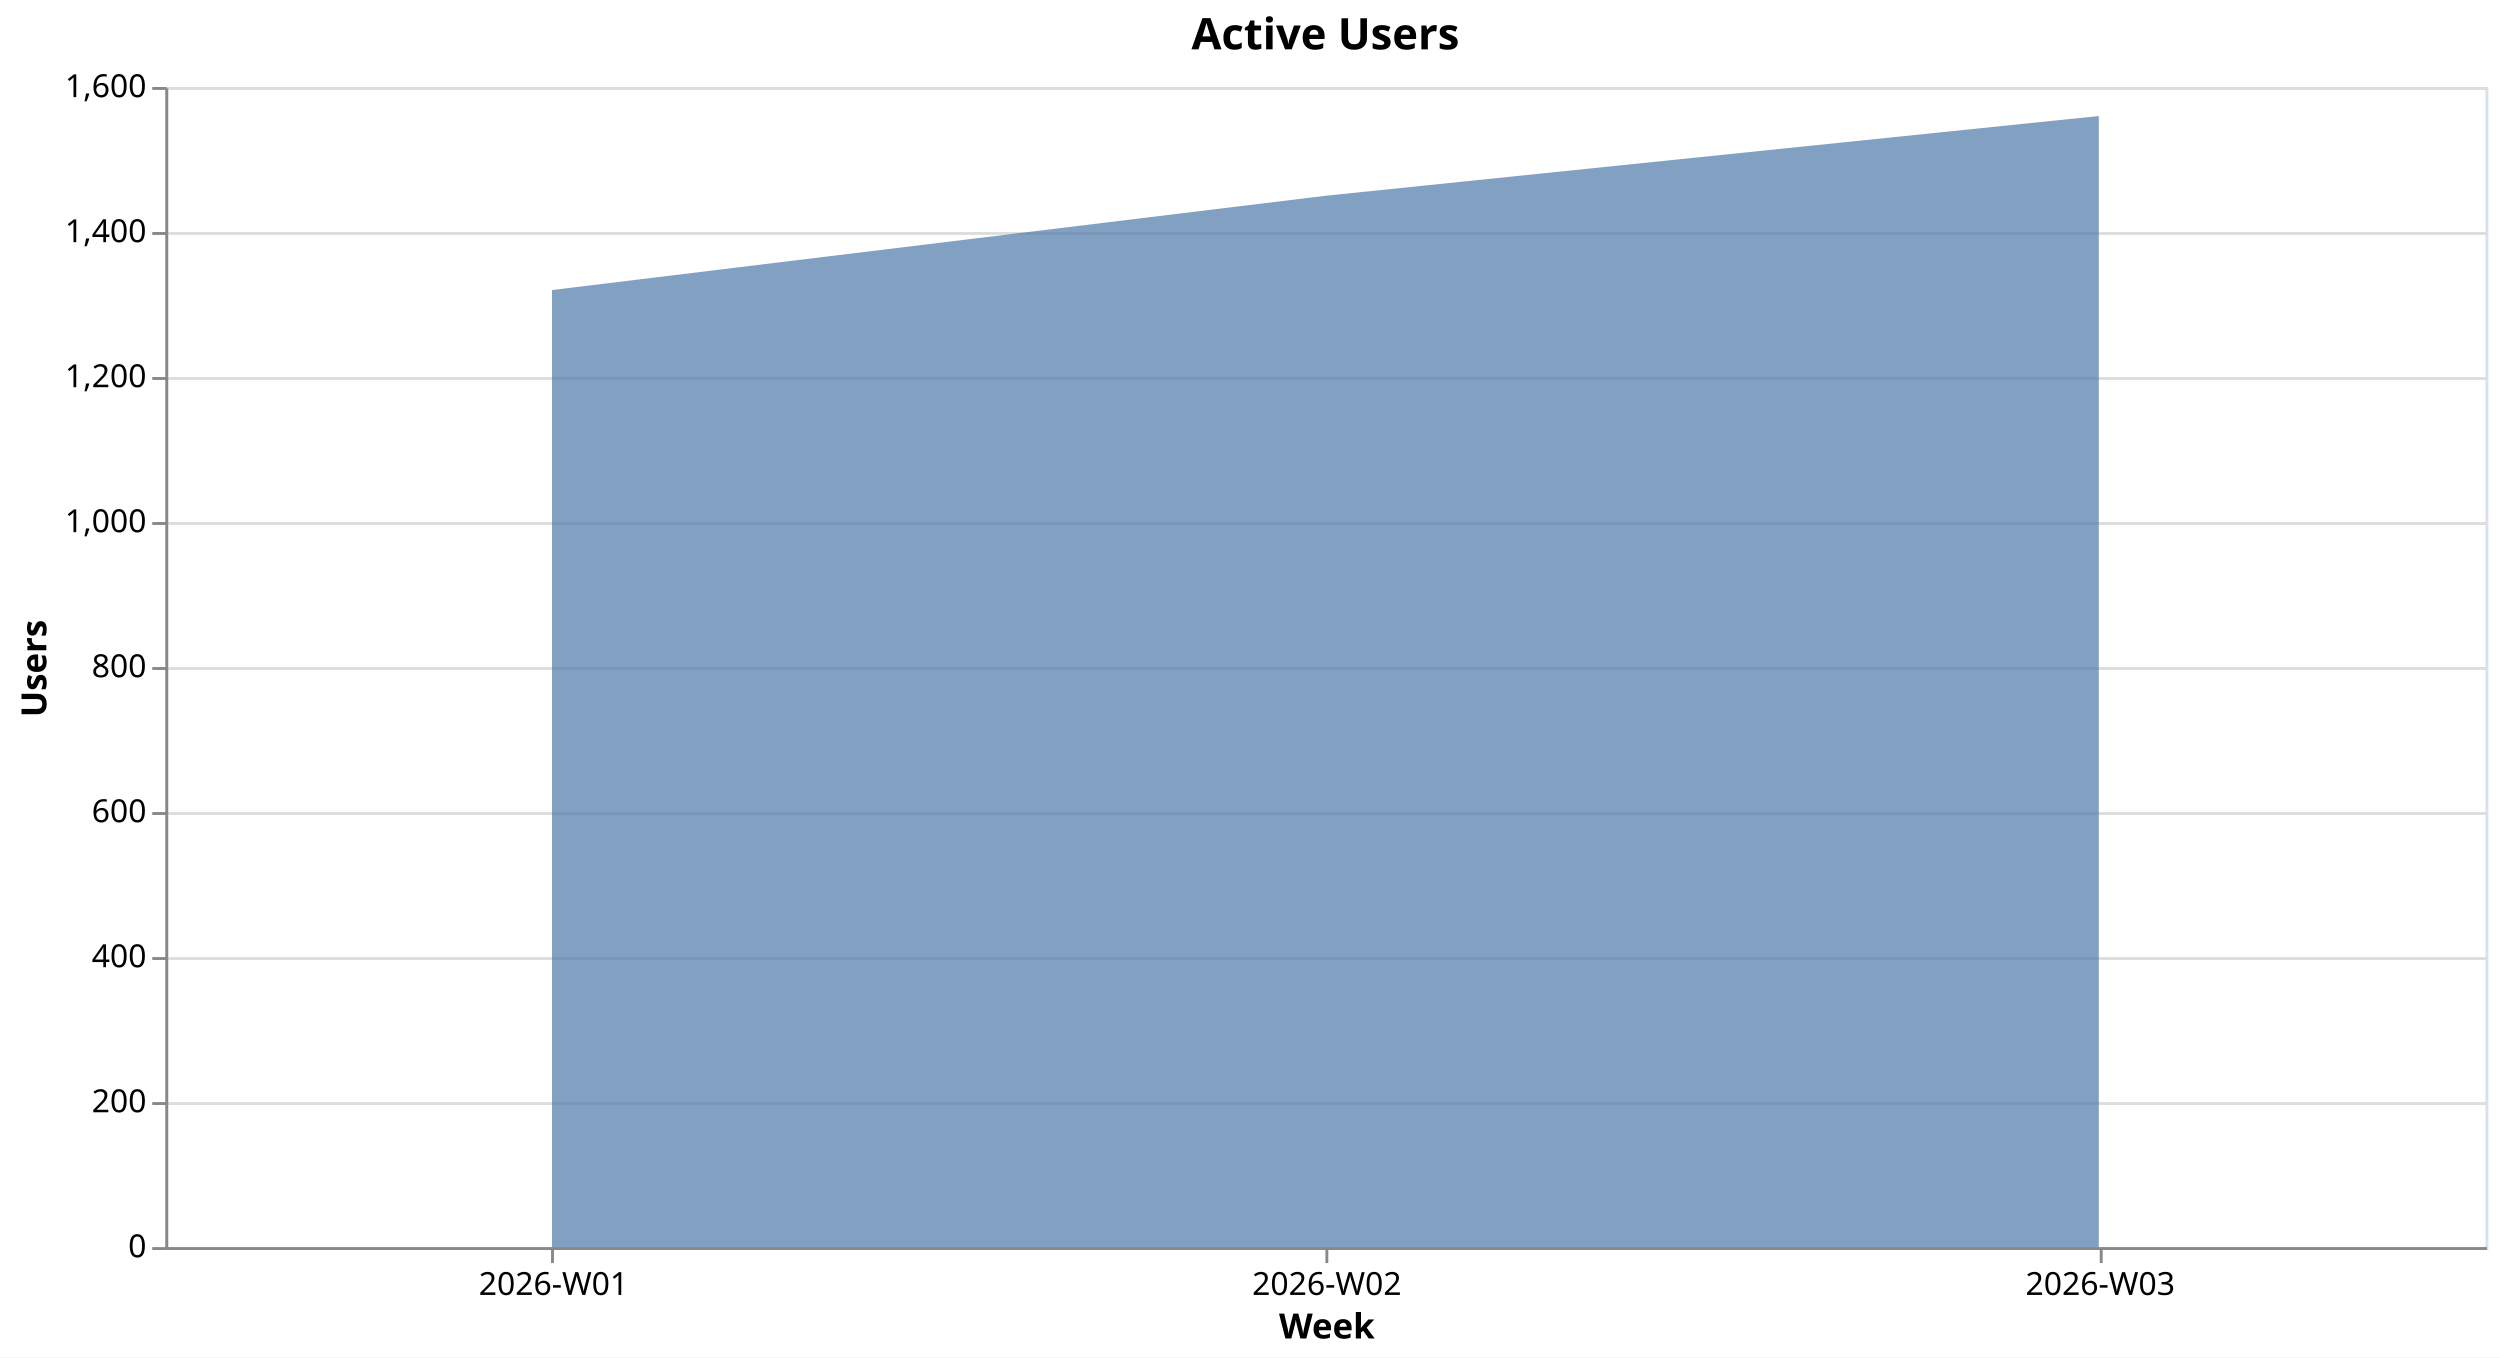
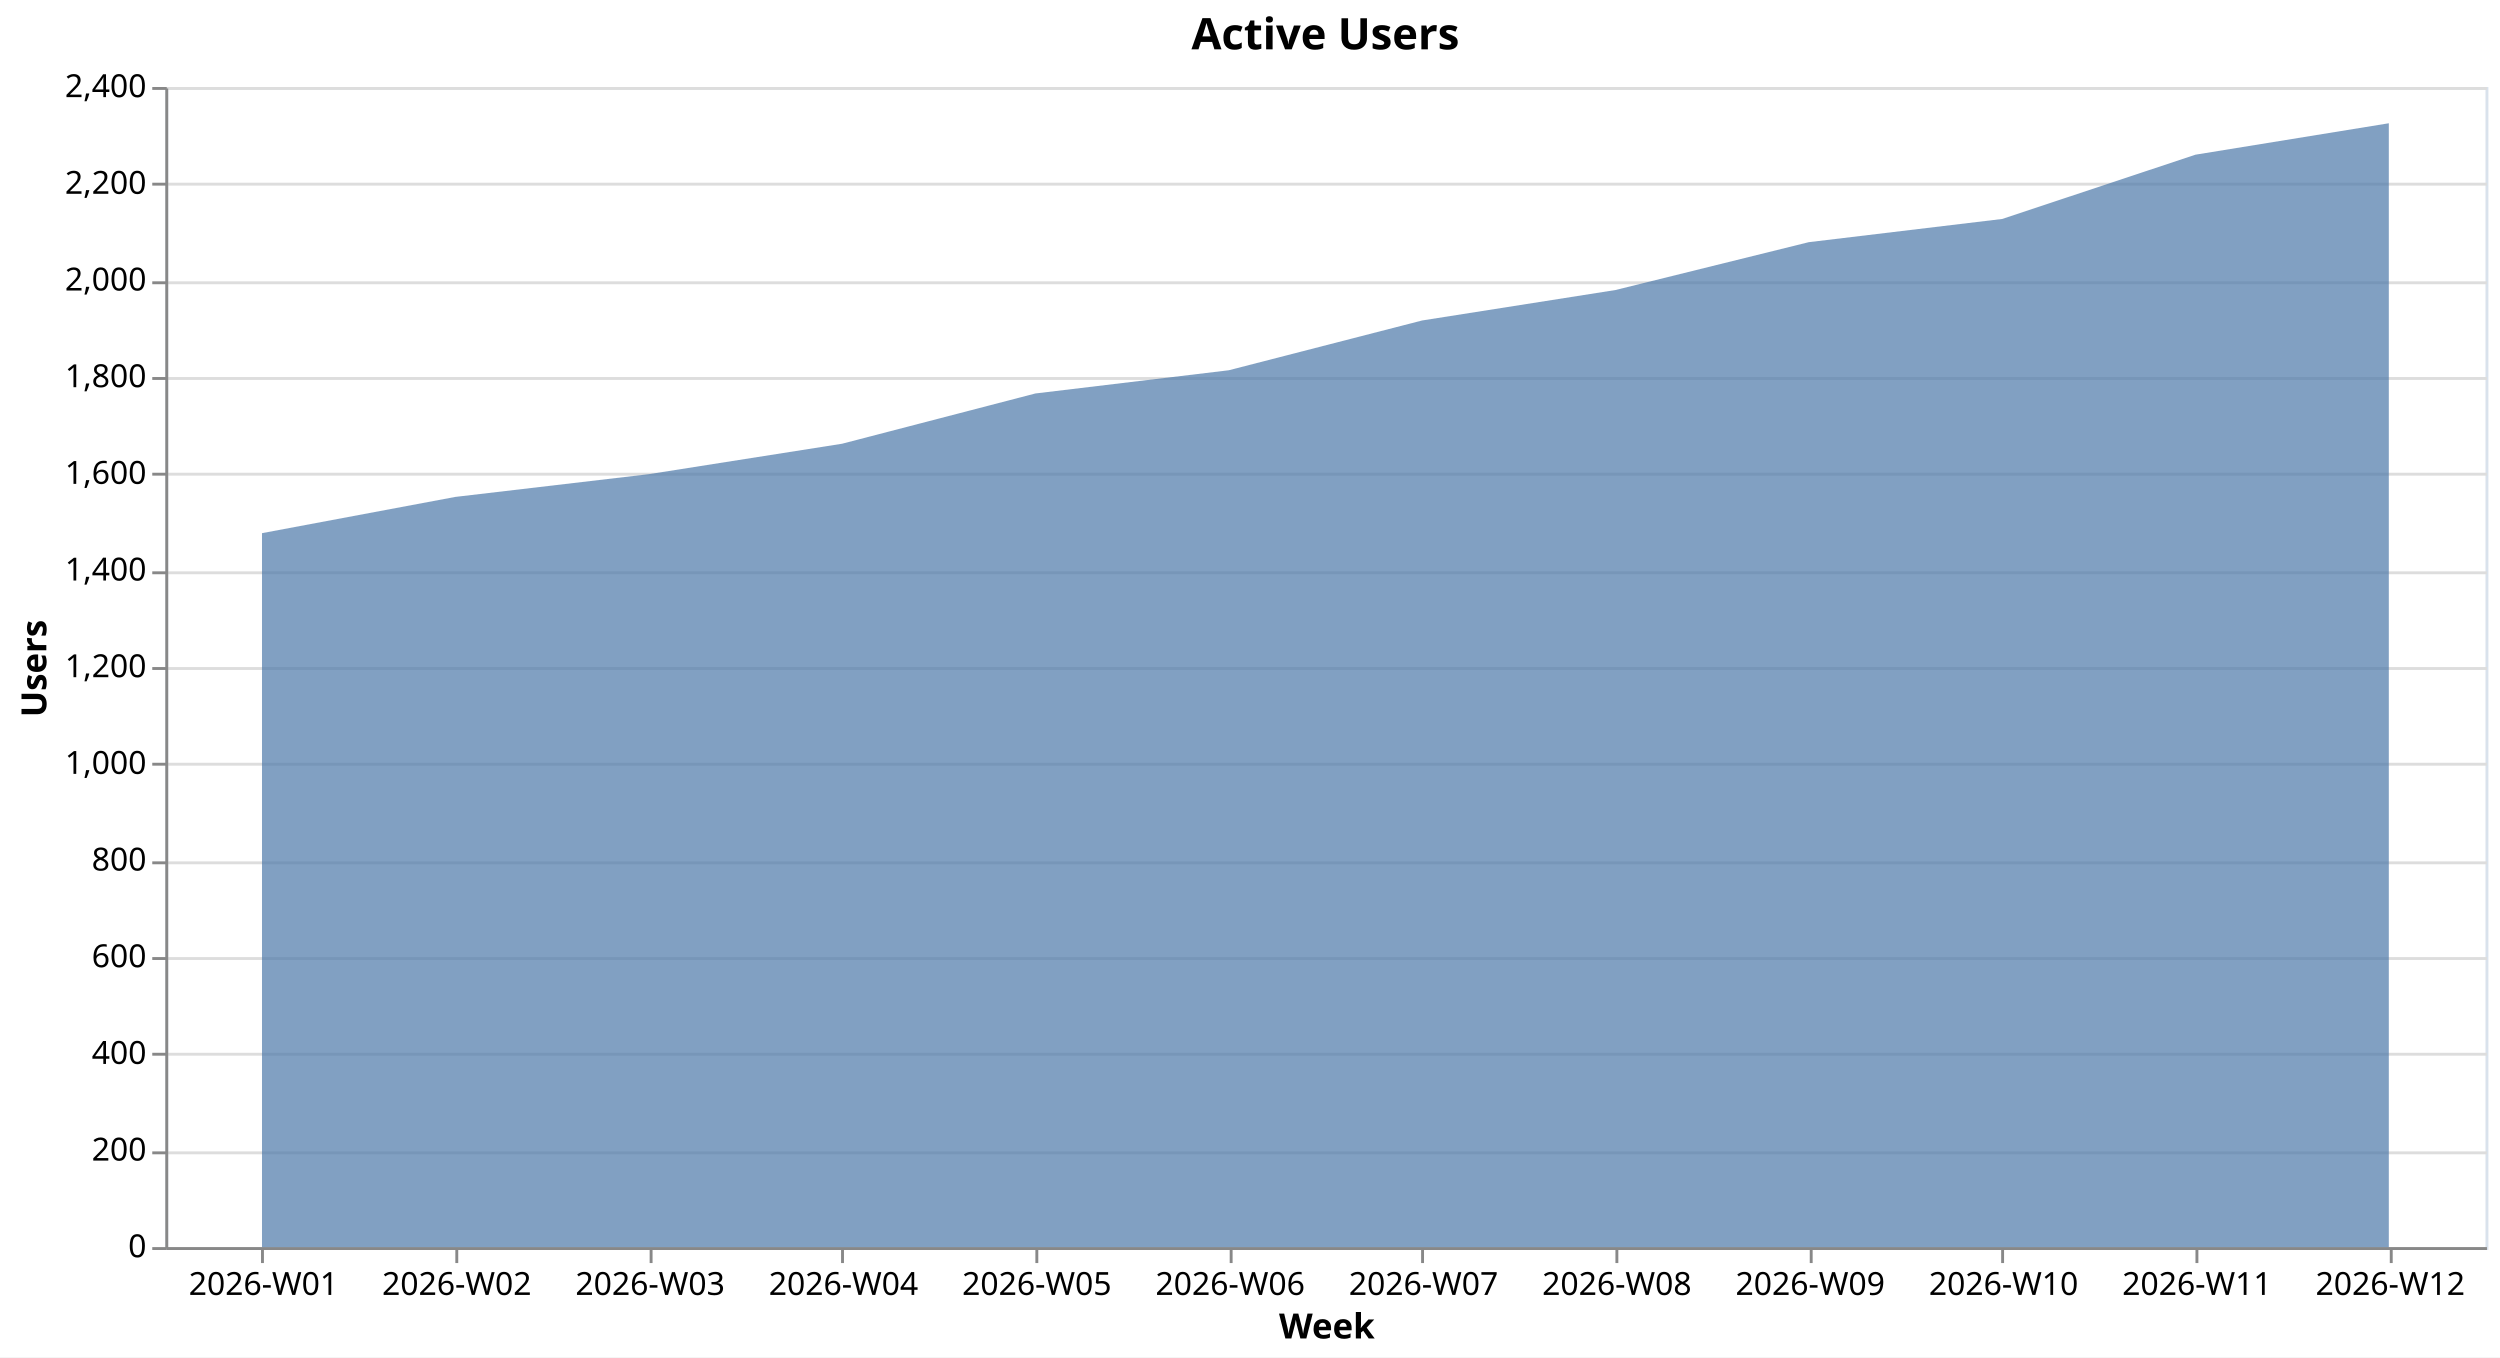
<svg xmlns="http://www.w3.org/2000/svg" version="1.1" class="marks" width="862" height="468" viewBox="0 0 862 468">
  <style>@font-face{font-family:'Hanken Grotesk';src:url('../assets/fonts/HankenGrotesk-Regular.ttf') format('truetype');font-weight:400;font-style:normal;}@font-face{font-family:'Hanken Grotesk';src:url('../assets/fonts/HankenGrotesk-Medium.ttf') format('truetype');font-weight:500;font-style:normal;}@font-face{font-family:'Hanken Grotesk';src:url('../assets/fonts/HankenGrotesk-SemiBold.ttf') format('truetype');font-weight:600;font-style:normal;}@font-face{font-family:'Hanken Grotesk';src:url('../assets/fonts/HankenGrotesk-Bold.ttf') format('truetype');font-weight:700;font-style:normal;}</style>
  <rect width="862" height="468" fill="white" />
  <g fill="none" stroke-miterlimit="10" transform="translate(57,30)">
    <g class="mark-group role-frame root" role="graphics-object" aria-roledescription="group mark container">
      <g transform="translate(0,0)">
        <path class="background" aria-hidden="true" d="M0.5,0.5h800v400h-800Z" stroke="#d9e2ec" />
        <g>
          <g class="mark-group role-axis" aria-hidden="true">
            <g transform="translate(0.5,0.5)">
              <path class="background" aria-hidden="true" d="M0,0h0v0h0Z" pointer-events="none" />
              <g>
                <g class="mark-rule role-axis-grid" pointer-events="none">
                  <line transform="translate(0,400)" x2="800" y2="0" stroke="#ddd" stroke-width="1" opacity="1" />
-                   <line transform="translate(0,350)" x2="800" y2="0" stroke="#ddd" stroke-width="1" opacity="1" />
+                   <line transform="translate(0,367)" x2="800" y2="0" stroke="#ddd" stroke-width="1" opacity="1" />
+                   <line transform="translate(0,333)" x2="800" y2="0" stroke="#ddd" stroke-width="1" opacity="1" />
                  <line transform="translate(0,300)" x2="800" y2="0" stroke="#ddd" stroke-width="1" opacity="1" />
-                   <line transform="translate(0,250)" x2="800" y2="0" stroke="#ddd" stroke-width="1" opacity="1" />
+                   <line transform="translate(0,267)" x2="800" y2="0" stroke="#ddd" stroke-width="1" opacity="1" />
+                   <line transform="translate(0,233)" x2="800" y2="0" stroke="#ddd" stroke-width="1" opacity="1" />
                  <line transform="translate(0,200)" x2="800" y2="0" stroke="#ddd" stroke-width="1" opacity="1" />
-                   <line transform="translate(0,150)" x2="800" y2="0" stroke="#ddd" stroke-width="1" opacity="1" />
+                   <line transform="translate(0,167)" x2="800" y2="0" stroke="#ddd" stroke-width="1" opacity="1" />
+                   <line transform="translate(0,133)" x2="800" y2="0" stroke="#ddd" stroke-width="1" opacity="1" />
                  <line transform="translate(0,100)" x2="800" y2="0" stroke="#ddd" stroke-width="1" opacity="1" />
-                   <line transform="translate(0,50)" x2="800" y2="0" stroke="#ddd" stroke-width="1" opacity="1" />
+                   <line transform="translate(0,67)" x2="800" y2="0" stroke="#ddd" stroke-width="1" opacity="1" />
+                   <line transform="translate(0,33)" x2="800" y2="0" stroke="#ddd" stroke-width="1" opacity="1" />
                  <line transform="translate(0,0)" x2="800" y2="0" stroke="#ddd" stroke-width="1" opacity="1" />
                </g>
              </g>
              <path class="foreground" aria-hidden="true" d="" pointer-events="none" display="none" />
            </g>
          </g>
-           <g class="mark-group role-axis" role="graphics-symbol" aria-roledescription="axis" aria-label="X-axis titled 'Week' for a discrete scale with 3 values: 2026-W01, 2026-W02, 2026-W03">
+           <g class="mark-group role-axis" role="graphics-symbol" aria-roledescription="axis" aria-label="X-axis titled 'Week' for a discrete scale with 12 values: 2026-W01, 2026-W02, 2026-W03, 2026-W04, 2026-W05, ending with 2026-W12">
            <g transform="translate(0.5,400.5)">
              <path class="background" aria-hidden="true" d="M0,0h0v0h0Z" pointer-events="none" />
              <g>
                <g class="mark-rule role-axis-tick" pointer-events="none">
-                   <line transform="translate(133,0)" x2="0" y2="5" stroke="#888" stroke-width="1" opacity="1" />
-                   <line transform="translate(400,0)" x2="0" y2="5" stroke="#888" stroke-width="1" opacity="1" />
-                   <line transform="translate(667,0)" x2="0" y2="5" stroke="#888" stroke-width="1" opacity="1" />
+                   <line transform="translate(33,0)" x2="0" y2="5" stroke="#888" stroke-width="1" opacity="1" />
+                   <line transform="translate(100,0)" x2="0" y2="5" stroke="#888" stroke-width="1" opacity="1" />
+                   <line transform="translate(167,0)" x2="0" y2="5" stroke="#888" stroke-width="1" opacity="1" />
+                   <line transform="translate(233,0)" x2="0" y2="5" stroke="#888" stroke-width="1" opacity="1" />
+                   <line transform="translate(300,0)" x2="0" y2="5" stroke="#888" stroke-width="1" opacity="1" />
+                   <line transform="translate(367,0)" x2="0" y2="5" stroke="#888" stroke-width="1" opacity="1" />
+                   <line transform="translate(433,0)" x2="0" y2="5" stroke="#888" stroke-width="1" opacity="1" />
+                   <line transform="translate(500,0)" x2="0" y2="5" stroke="#888" stroke-width="1" opacity="1" />
+                   <line transform="translate(567,0)" x2="0" y2="5" stroke="#888" stroke-width="1" opacity="1" />
+                   <line transform="translate(633,0)" x2="0" y2="5" stroke="#888" stroke-width="1" opacity="1" />
+                   <line transform="translate(700,0)" x2="0" y2="5" stroke="#888" stroke-width="1" opacity="1" />
+                   <line transform="translate(767,0)" x2="0" y2="5" stroke="#888" stroke-width="1" opacity="1" />
                </g>
                <g class="mark-text role-axis-label" pointer-events="none">
-                   <text text-anchor="middle" transform="translate(133.3333,16)" font-family="Hanken Grotesk" font-size="11px" fill="#000" opacity="1">2026-W01</text>
-                   <text text-anchor="middle" transform="translate(400,16)" font-family="Hanken Grotesk" font-size="11px" fill="#000" opacity="1">2026-W02</text>
-                   <text text-anchor="middle" transform="translate(666.6667,16)" font-family="Hanken Grotesk" font-size="11px" fill="#000" opacity="1">2026-W03</text>
+                   <text text-anchor="middle" transform="translate(33.33333,16)" font-family="Hanken Grotesk" font-size="11px" fill="#000" opacity="1">2026-W01</text>
+                   <text text-anchor="middle" transform="translate(100,16)" font-family="Hanken Grotesk" font-size="11px" fill="#000" opacity="1">2026-W02</text>
+                   <text text-anchor="middle" transform="translate(166.6667,16)" font-family="Hanken Grotesk" font-size="11px" fill="#000" opacity="1">2026-W03</text>
+                   <text text-anchor="middle" transform="translate(233.3333,16)" font-family="Hanken Grotesk" font-size="11px" fill="#000" opacity="1">2026-W04</text>
+                   <text text-anchor="middle" transform="translate(300,16)" font-family="Hanken Grotesk" font-size="11px" fill="#000" opacity="1">2026-W05</text>
+                   <text text-anchor="middle" transform="translate(366.6667,16)" font-family="Hanken Grotesk" font-size="11px" fill="#000" opacity="1">2026-W06</text>
+                   <text text-anchor="middle" transform="translate(433.3333,16)" font-family="Hanken Grotesk" font-size="11px" fill="#000" opacity="1">2026-W07</text>
+                   <text text-anchor="middle" transform="translate(500,16)" font-family="Hanken Grotesk" font-size="11px" fill="#000" opacity="1">2026-W08</text>
+                   <text text-anchor="middle" transform="translate(566.6667,16)" font-family="Hanken Grotesk" font-size="11px" fill="#000" opacity="1">2026-W09</text>
+                   <text text-anchor="middle" transform="translate(633.3333,16)" font-family="Hanken Grotesk" font-size="11px" fill="#000" opacity="1">2026-W10</text>
+                   <text text-anchor="middle" transform="translate(700,16)" font-family="Hanken Grotesk" font-size="11px" fill="#000" opacity="1">2026-W11</text>
+                   <text text-anchor="middle" transform="translate(766.6667,16)" font-family="Hanken Grotesk" font-size="11px" fill="#000" opacity="1">2026-W12</text>
                </g>
                <g class="mark-rule role-axis-domain" pointer-events="none">
                  <line transform="translate(0,0)" x2="800" y2="0" stroke="#888" stroke-width="1" opacity="1" />
                </g>
                <g class="mark-text role-axis-title" pointer-events="none">
                  <text text-anchor="middle" transform="translate(400,31)" font-family="Hanken Grotesk" font-size="12px" font-weight="600" fill="#000" opacity="1">Week</text>
                </g>
              </g>
              <path class="foreground" aria-hidden="true" d="" pointer-events="none" display="none" />
            </g>
          </g>
-           <g class="mark-group role-axis" role="graphics-symbol" aria-roledescription="axis" aria-label="Y-axis titled 'Users' for a linear scale with values from 0 to 1,600">
+           <g class="mark-group role-axis" role="graphics-symbol" aria-roledescription="axis" aria-label="Y-axis titled 'Users' for a linear scale with values from 0 to 2,400">
            <g transform="translate(0.5,0.5)">
              <path class="background" aria-hidden="true" d="M0,0h0v0h0Z" pointer-events="none" />
              <g>
                <g class="mark-rule role-axis-tick" pointer-events="none">
                  <line transform="translate(0,400)" x2="-5" y2="0" stroke="#888" stroke-width="1" opacity="1" />
-                   <line transform="translate(0,350)" x2="-5" y2="0" stroke="#888" stroke-width="1" opacity="1" />
+                   <line transform="translate(0,367)" x2="-5" y2="0" stroke="#888" stroke-width="1" opacity="1" />
+                   <line transform="translate(0,333)" x2="-5" y2="0" stroke="#888" stroke-width="1" opacity="1" />
                  <line transform="translate(0,300)" x2="-5" y2="0" stroke="#888" stroke-width="1" opacity="1" />
-                   <line transform="translate(0,250)" x2="-5" y2="0" stroke="#888" stroke-width="1" opacity="1" />
+                   <line transform="translate(0,267)" x2="-5" y2="0" stroke="#888" stroke-width="1" opacity="1" />
+                   <line transform="translate(0,233)" x2="-5" y2="0" stroke="#888" stroke-width="1" opacity="1" />
                  <line transform="translate(0,200)" x2="-5" y2="0" stroke="#888" stroke-width="1" opacity="1" />
-                   <line transform="translate(0,150)" x2="-5" y2="0" stroke="#888" stroke-width="1" opacity="1" />
+                   <line transform="translate(0,167)" x2="-5" y2="0" stroke="#888" stroke-width="1" opacity="1" />
+                   <line transform="translate(0,133)" x2="-5" y2="0" stroke="#888" stroke-width="1" opacity="1" />
                  <line transform="translate(0,100)" x2="-5" y2="0" stroke="#888" stroke-width="1" opacity="1" />
-                   <line transform="translate(0,50)" x2="-5" y2="0" stroke="#888" stroke-width="1" opacity="1" />
+                   <line transform="translate(0,67)" x2="-5" y2="0" stroke="#888" stroke-width="1" opacity="1" />
+                   <line transform="translate(0,33)" x2="-5" y2="0" stroke="#888" stroke-width="1" opacity="1" />
                  <line transform="translate(0,0)" x2="-5" y2="0" stroke="#888" stroke-width="1" opacity="1" />
                </g>
                <g class="mark-text role-axis-label" pointer-events="none">
                  <text text-anchor="end" transform="translate(-7,403)" font-family="Hanken Grotesk" font-size="11px" fill="#000" opacity="1">0</text>
-                   <text text-anchor="end" transform="translate(-7,353)" font-family="Hanken Grotesk" font-size="11px" fill="#000" opacity="1">200</text>
-                   <text text-anchor="end" transform="translate(-7,303)" font-family="Hanken Grotesk" font-size="11px" fill="#000" opacity="1">400</text>
-                   <text text-anchor="end" transform="translate(-7,253)" font-family="Hanken Grotesk" font-size="11px" fill="#000" opacity="1">600</text>
-                   <text text-anchor="end" transform="translate(-7,203)" font-family="Hanken Grotesk" font-size="11px" fill="#000" opacity="1">800</text>
-                   <text text-anchor="end" transform="translate(-7,153)" font-family="Hanken Grotesk" font-size="11px" fill="#000" opacity="1">1,000</text>
-                   <text text-anchor="end" transform="translate(-7,103)" font-family="Hanken Grotesk" font-size="11px" fill="#000" opacity="1">1,200</text>
-                   <text text-anchor="end" transform="translate(-7,53)" font-family="Hanken Grotesk" font-size="11px" fill="#000" opacity="1">1,400</text>
-                   <text text-anchor="end" transform="translate(-7,3)" font-family="Hanken Grotesk" font-size="11px" fill="#000" opacity="1">1,600</text>
+                   <text text-anchor="end" transform="translate(-7,369.6667)" font-family="Hanken Grotesk" font-size="11px" fill="#000" opacity="1">200</text>
+                   <text text-anchor="end" transform="translate(-7,336.3333)" font-family="Hanken Grotesk" font-size="11px" fill="#000" opacity="1">400</text>
+                   <text text-anchor="end" transform="translate(-7,303)" font-family="Hanken Grotesk" font-size="11px" fill="#000" opacity="1">600</text>
+                   <text text-anchor="end" transform="translate(-7,269.6667)" font-family="Hanken Grotesk" font-size="11px" fill="#000" opacity="1">800</text>
+                   <text text-anchor="end" transform="translate(-7,236.3333)" font-family="Hanken Grotesk" font-size="11px" fill="#000" opacity="1">1,000</text>
+                   <text text-anchor="end" transform="translate(-7,203)" font-family="Hanken Grotesk" font-size="11px" fill="#000" opacity="1">1,200</text>
+                   <text text-anchor="end" transform="translate(-7,169.6667)" font-family="Hanken Grotesk" font-size="11px" fill="#000" opacity="1">1,400</text>
+                   <text text-anchor="end" transform="translate(-7,136.3333)" font-family="Hanken Grotesk" font-size="11px" fill="#000" opacity="1">1,600</text>
+                   <text text-anchor="end" transform="translate(-7,103)" font-family="Hanken Grotesk" font-size="11px" fill="#000" opacity="1">1,800</text>
+                   <text text-anchor="end" transform="translate(-7,69.66667)" font-family="Hanken Grotesk" font-size="11px" fill="#000" opacity="1">2,000</text>
+                   <text text-anchor="end" transform="translate(-7,36.33333)" font-family="Hanken Grotesk" font-size="11px" fill="#000" opacity="1">2,200</text>
+                   <text text-anchor="end" transform="translate(-7,3)" font-family="Hanken Grotesk" font-size="11px" fill="#000" opacity="1">2,400</text>
                </g>
                <g class="mark-rule role-axis-domain" pointer-events="none">
                  <line transform="translate(0,400)" x2="0" y2="-400" stroke="#888" stroke-width="1" opacity="1" />
                </g>
                <g class="mark-text role-axis-title" pointer-events="none">
                  <text text-anchor="middle" transform="translate(-38.52686,200) rotate(-90) translate(0,-3)" font-family="Hanken Grotesk" font-size="12px" font-weight="600" fill="#000" opacity="1">Users</text>
                </g>
              </g>
              <path class="foreground" aria-hidden="true" d="" pointer-events="none" display="none" />
            </g>
          </g>
          <g class="mark-area role-mark marks" role="graphics-object" aria-roledescription="area mark container">
-             <path aria-label="Week: 2026-W01; Users: 1320; week: 2026-W01; active_users: 1320" role="graphics-symbol" aria-roledescription="area mark" d="M133.333,70L400,37.5L666.667,10L666.667,400L400,400L133.333,400Z" fill="#4c78a8" opacity="0.7" />
+             <path aria-label="Week: 2026-W01; Users: 1477; week: 2026-W01; active_users: 1477" role="graphics-symbol" aria-roledescription="area mark" d="M33.333,153.833L100,141.333L166.667,133.5L233.333,123L300,105.667L366.667,97.667L433.333,80.5L500,70L566.667,53.5L633.333,45.5L700,23.333L766.667,12.5L766.667,400L700,400L633.333,400L566.667,400L500,400L433.333,400L366.667,400L300,400L233.333,400L166.667,400L100,400L33.333,400Z" fill="#4c78a8" opacity="0.7" />
          </g>
          <g class="mark-group role-title">
            <g transform="translate(400,-25)">
              <path class="background" aria-hidden="true" d="M0,0h0v0h0Z" pointer-events="none" />
              <g>
                <g class="mark-text role-title-text" role="graphics-symbol" aria-roledescription="title" aria-label="Title text 'Active Users'" pointer-events="none">
                  <text text-anchor="middle" transform="translate(0,12)" font-family="Hanken Grotesk" font-size="15px" font-weight="600" fill="#000" opacity="1">Active Users</text>
                </g>
              </g>
              <path class="foreground" aria-hidden="true" d="" pointer-events="none" display="none" />
            </g>
          </g>
        </g>
        <path class="foreground" aria-hidden="true" d="" display="none" />
      </g>
    </g>
  </g>
</svg>
